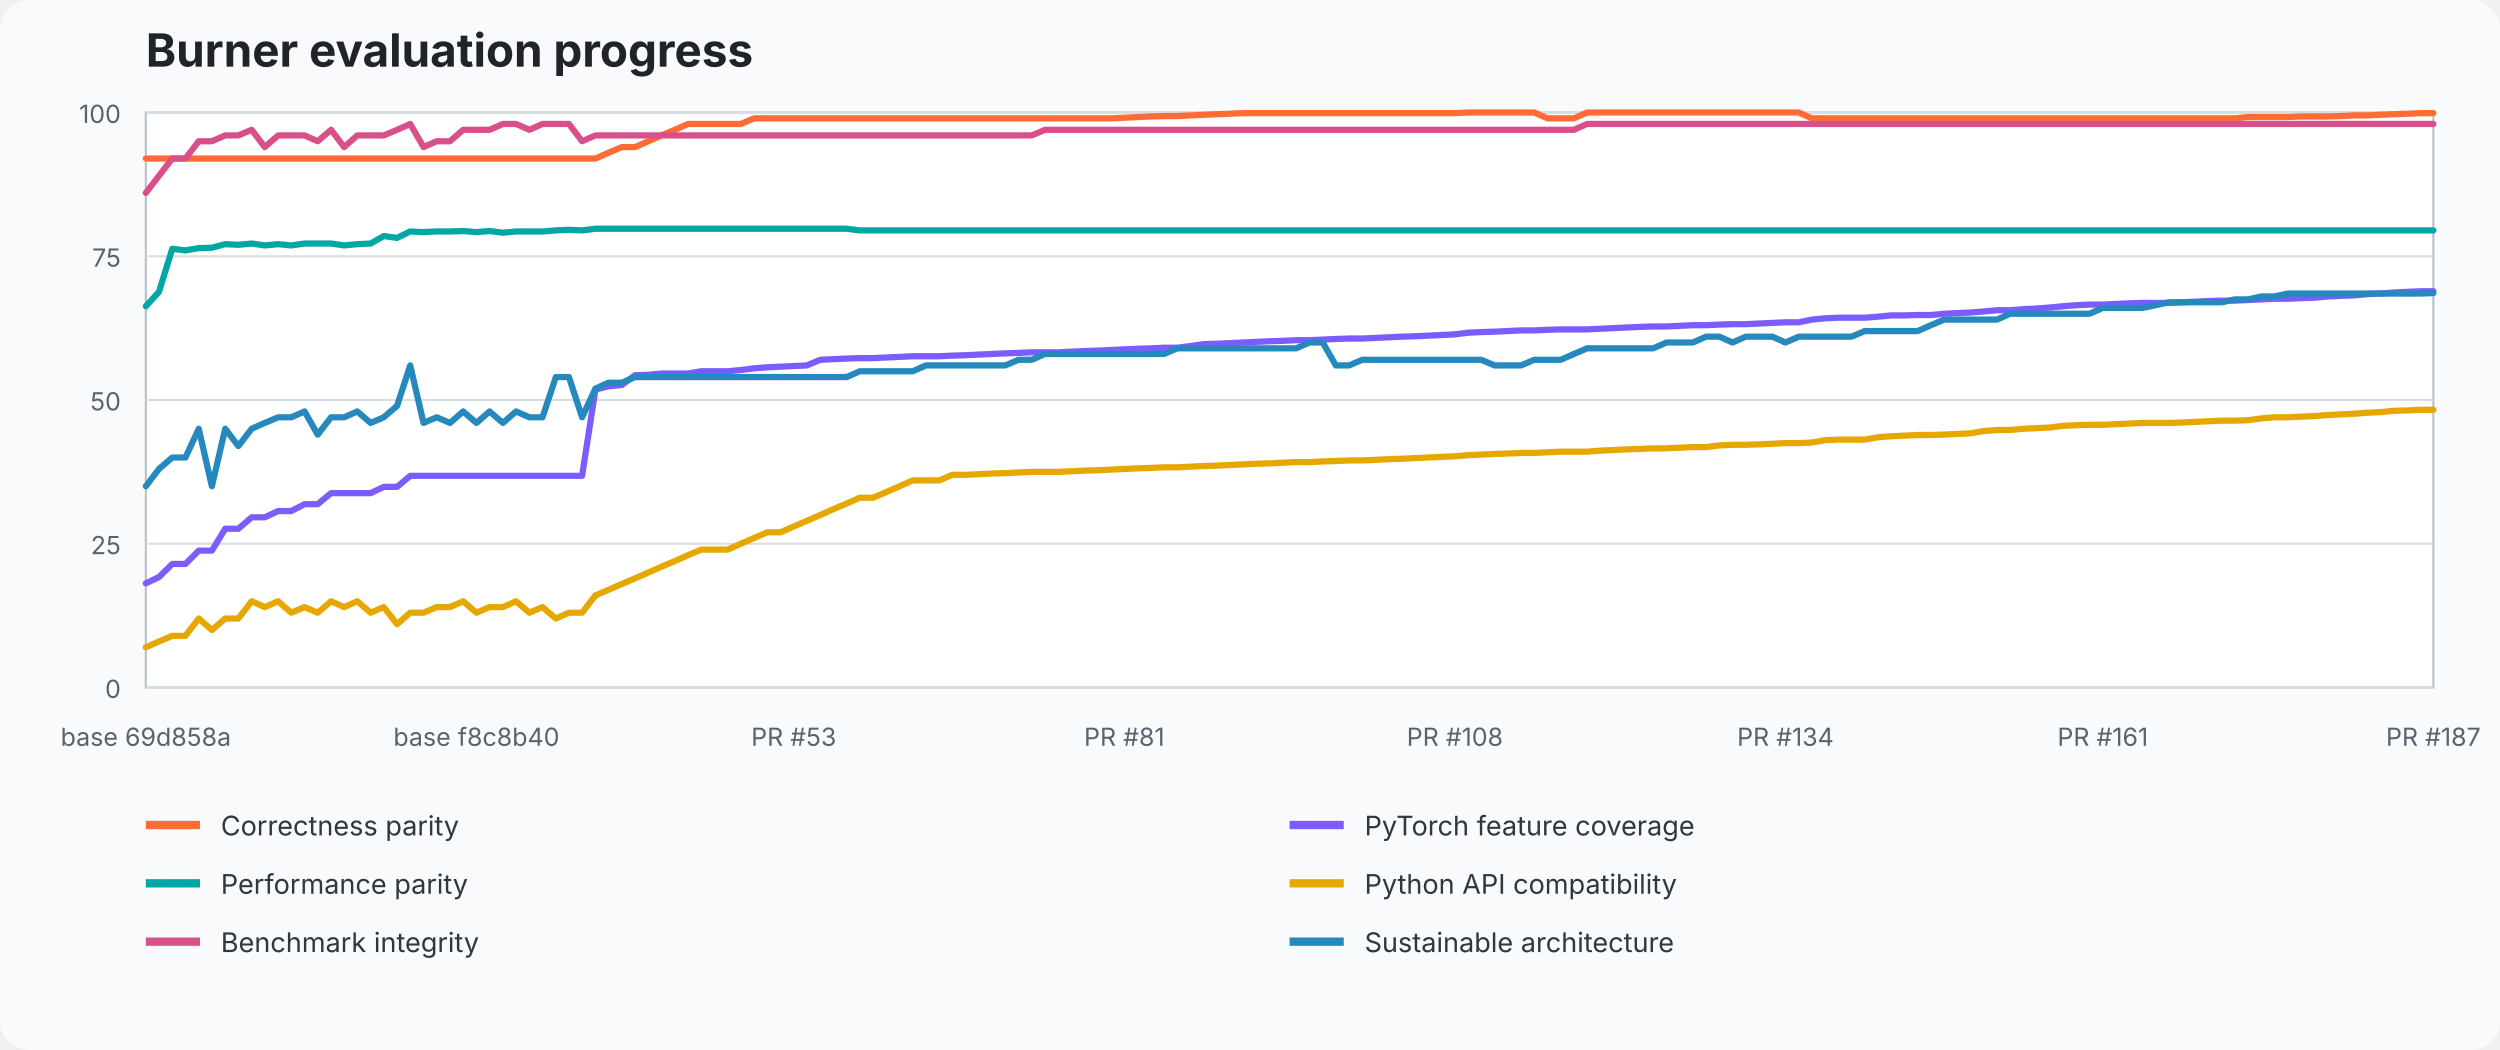
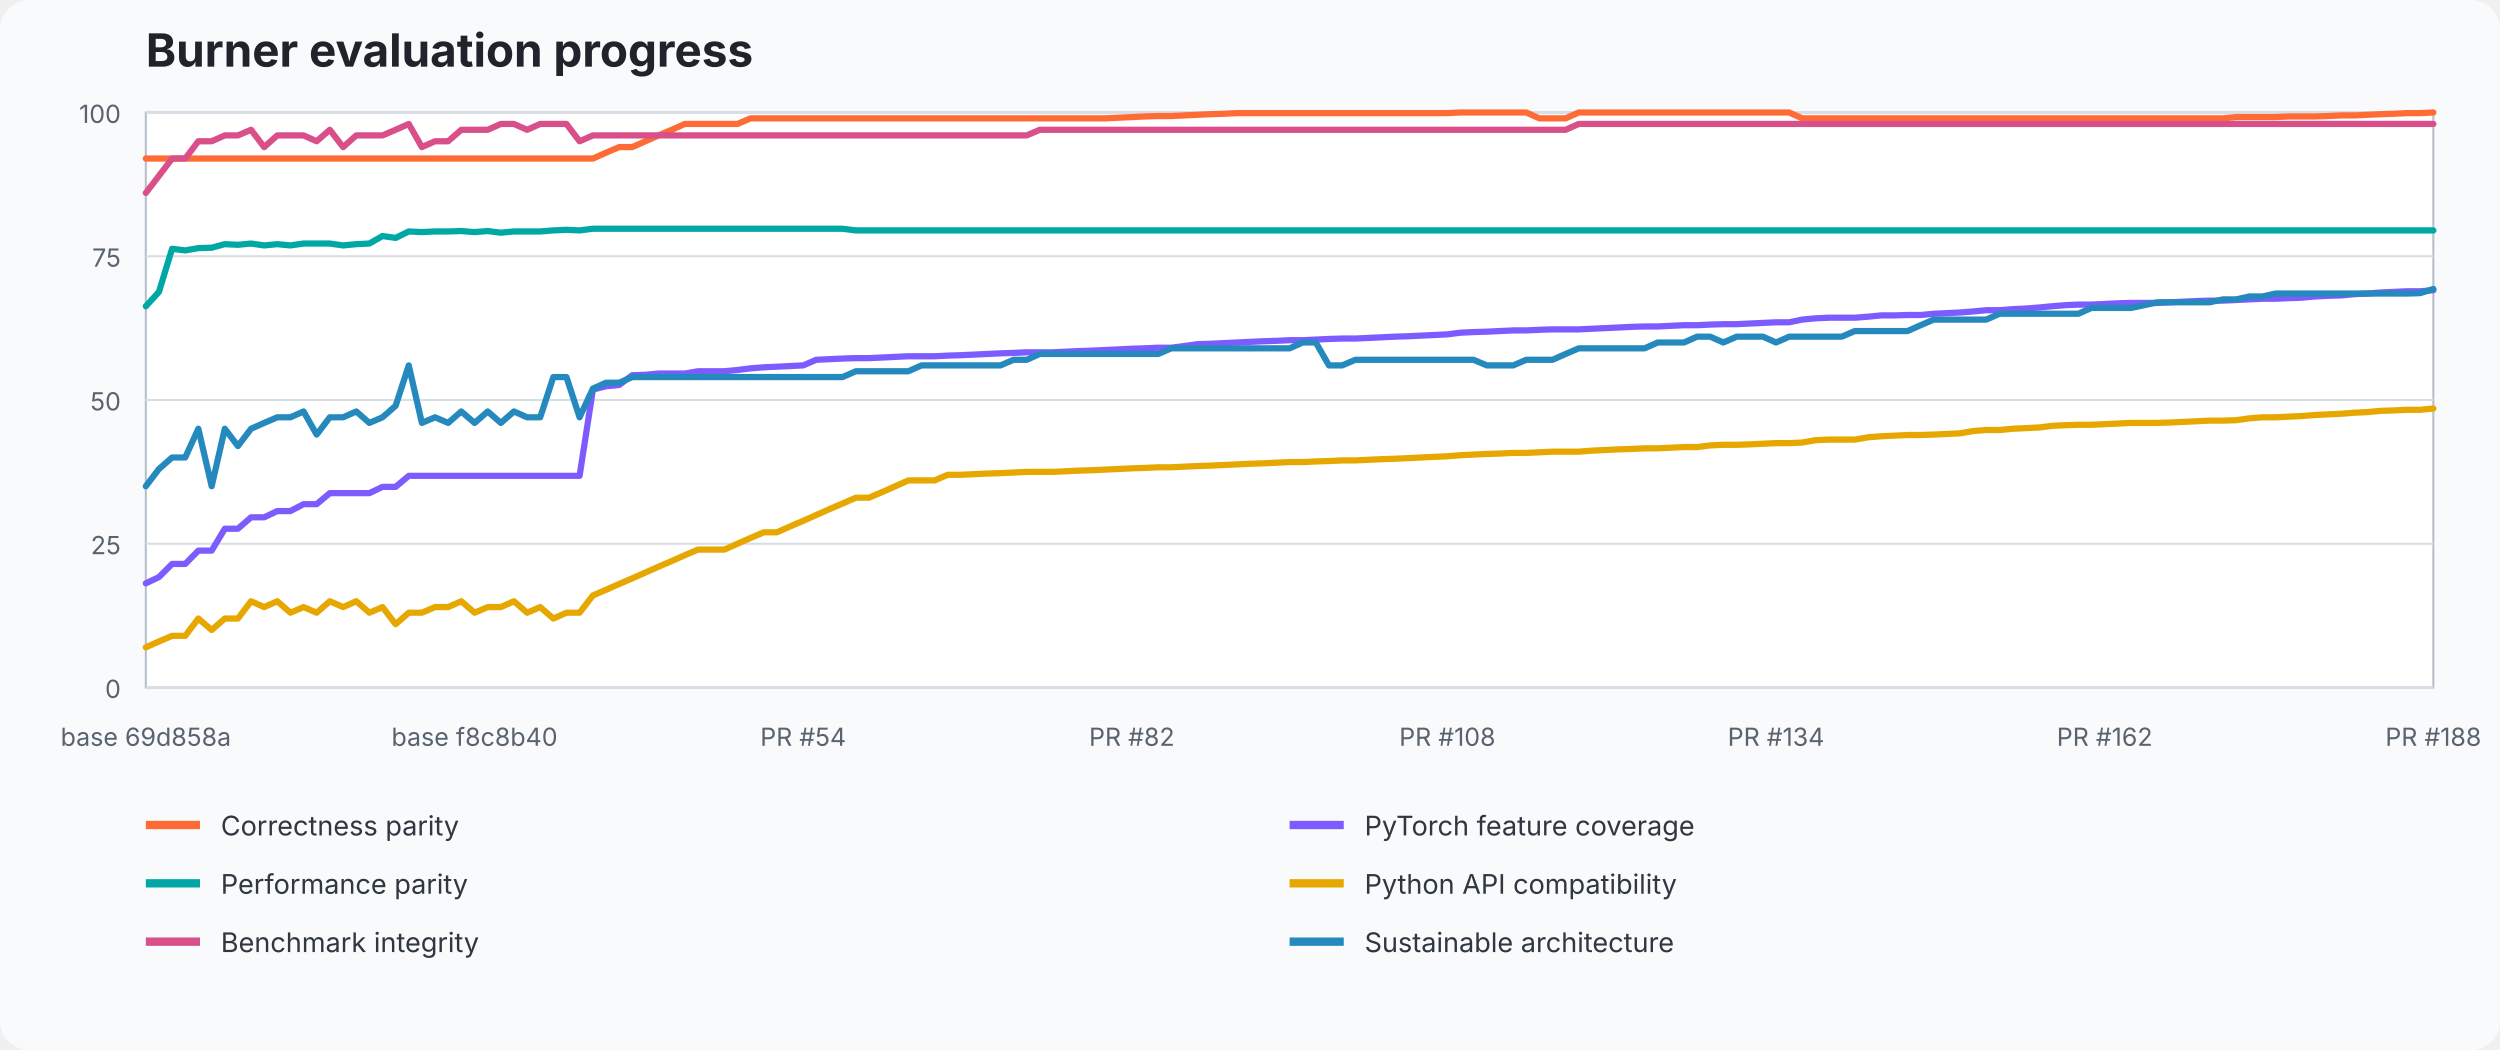
<svg xmlns="http://www.w3.org/2000/svg" width="1200" height="504" viewBox="0 0 1200 504" role="img" aria-labelledby="title desc">
  <style>text{font-family:ui-sans-serif,system-ui,-apple-system,BlinkMacSystemFont,"Segoe UI",sans-serif}.title{font-size:22px;font-weight:700;fill:#20242a}.axis{font-size:12px;fill:#59636e}.legend{font-size:13px;fill:#2f3740}.grid{stroke:#d8dee5;stroke-width:1}.plot{fill:#fff;stroke:#b7c0ca}</style>
  <rect width="100%" height="100%" fill="#f8fafc" rx="14" />
  <text x="70" y="32" class="title">Burner evaluation progress</text>
  <rect x="70" y="54" width="1098" height="276" class="plot" />
  <line x1="70" y1="330" x2="1168" y2="330" class="grid" />
  <text x="58" y="335" text-anchor="end" class="axis">0</text>
  <line x1="70" y1="261" x2="1168" y2="261" class="grid" />
  <text x="58" y="266" text-anchor="end" class="axis">25</text>
  <line x1="70" y1="192" x2="1168" y2="192" class="grid" />
  <text x="58" y="197" text-anchor="end" class="axis">50</text>
  <line x1="70" y1="123" x2="1168" y2="123" class="grid" />
  <text x="58" y="128" text-anchor="end" class="axis">75</text>
  <line x1="70" y1="54" x2="1168" y2="54" class="grid" />
  <text x="58" y="59" text-anchor="end" class="axis">100</text>
-   <polyline points="70.0,76.1 76.3,76.1 82.7,76.1 89.0,76.1 95.4,76.1 101.7,76.1 108.1,76.1 114.4,76.1 120.8,76.1 127.1,76.1 133.5,76.1 139.8,76.1 146.2,76.1 152.5,76.1 158.9,76.1 165.2,76.1 171.5,76.1 177.9,76.1 184.2,76.1 190.6,76.1 196.9,76.1 203.3,76.1 209.6,76.1 216.0,76.1 222.3,76.1 228.7,76.1 235.0,76.1 241.4,76.1 247.7,76.1 254.1,76.1 260.4,76.1 266.8,76.1 273.1,76.1 279.4,76.1 285.8,76.1 292.1,73.3 298.5,70.6 304.8,70.6 311.2,67.8 317.5,65.0 323.9,62.3 330.2,59.5 336.6,59.5 342.9,59.5 349.3,59.5 355.6,59.5 362.0,56.8 368.3,56.8 374.6,56.8 381.0,56.8 387.3,56.8 393.7,56.8 400.0,56.8 406.4,56.8 412.7,56.8 419.1,56.8 425.4,56.8 431.8,56.8 438.1,56.8 444.5,56.8 450.8,56.8 457.2,56.8 463.5,56.8 469.8,56.8 476.2,56.8 482.5,56.8 488.9,56.8 495.2,56.8 501.6,56.8 507.9,56.8 514.3,56.8 520.6,56.8 527.0,56.8 533.3,56.8 539.7,56.5 546.0,56.2 552.4,55.9 558.7,55.7 565.1,55.7 571.4,55.4 577.7,55.1 584.1,54.8 590.4,54.6 596.8,54.3 603.1,54.3 609.5,54.3 615.8,54.3 622.2,54.3 628.5,54.3 634.9,54.3 641.2,54.3 647.6,54.3 653.9,54.3 660.3,54.3 666.6,54.3 672.9,54.3 679.3,54.3 685.6,54.3 692.0,54.3 698.3,54.3 704.7,54.0 711.0,54.0 717.4,54.0 723.7,54.0 730.1,54.0 736.4,54.0 742.8,56.8 749.1,56.8 755.5,56.8 761.8,54.0 768.2,54.0 774.5,54.0 780.8,54.0 787.2,54.0 793.5,54.0 799.9,54.0 806.2,54.0 812.6,54.0 818.9,54.0 825.3,54.0 831.6,54.0 838.0,54.0 844.3,54.0 850.7,54.0 857.0,54.0 863.4,54.0 869.7,56.8 876.0,56.8 882.4,56.8 888.7,56.8 895.1,56.8 901.4,56.8 907.8,56.8 914.1,56.8 920.5,56.8 926.8,56.8 933.2,56.8 939.5,56.8 945.9,56.8 952.2,56.8 958.6,56.8 964.9,56.8 971.2,56.8 977.6,56.8 983.9,56.8 990.3,56.8 996.6,56.8 1003.0,56.8 1009.3,56.8 1015.7,56.8 1022.0,56.8 1028.4,56.8 1034.7,56.8 1041.1,56.8 1047.4,56.8 1053.8,56.8 1060.1,56.8 1066.5,56.8 1072.8,56.8 1079.1,56.2 1085.5,56.2 1091.8,56.2 1098.2,56.2 1104.5,55.9 1110.9,55.9 1117.2,55.9 1123.6,55.7 1129.9,55.4 1136.3,55.4 1142.6,55.1 1149.0,54.8 1155.3,54.6 1161.7,54.3 1168.0,54.3" fill="none" stroke="#ff6b35" stroke-width="3" stroke-linejoin="round" stroke-linecap="round" />
-   <polyline points="70.0,280.0 76.3,277.0 82.7,270.7 89.0,270.7 95.4,264.3 101.7,264.3 108.1,253.8 114.4,253.8 120.8,248.3 127.1,248.3 133.5,245.3 139.8,245.3 146.2,242.0 152.5,242.0 158.9,236.7 165.2,236.7 171.5,236.7 177.9,236.7 184.2,233.7 190.6,233.7 196.9,228.4 203.3,228.4 209.6,228.4 216.0,228.4 222.3,228.4 228.7,228.4 235.0,228.4 241.4,228.4 247.7,228.4 254.1,228.4 260.4,228.4 266.8,228.4 273.1,228.4 279.4,228.4 285.8,187.0 292.1,185.4 298.5,184.8 304.8,180.1 311.2,179.9 317.5,179.3 323.9,179.3 330.2,179.3 336.6,178.2 342.9,178.2 349.3,178.2 355.6,177.6 362.0,176.8 368.3,176.3 374.6,176.0 381.0,175.7 387.3,175.4 393.7,172.7 400.0,172.4 406.4,172.1 412.7,171.9 419.1,171.9 425.4,171.6 431.8,171.3 438.1,171.0 444.5,171.0 450.8,171.0 457.2,170.7 463.5,170.5 469.8,170.2 476.2,169.9 482.5,169.6 488.9,169.4 495.2,169.1 501.6,169.1 507.9,169.1 514.3,168.8 520.6,168.5 527.0,168.3 533.3,168.0 539.7,167.7 546.0,167.4 552.4,167.2 558.7,166.9 565.1,166.9 571.4,166.1 577.7,165.2 584.1,165.0 590.4,164.7 596.8,164.4 603.1,164.1 609.5,163.8 615.8,163.6 622.2,163.3 628.5,163.3 634.9,163.0 641.2,162.7 647.6,162.5 653.9,162.5 660.3,162.2 666.6,161.9 672.9,161.6 679.3,161.4 685.6,161.1 692.0,160.8 698.3,160.5 704.7,159.7 711.0,159.4 717.4,159.2 723.7,158.9 730.1,158.6 736.4,158.6 742.8,158.3 749.1,158.1 755.5,158.1 761.8,158.1 768.2,157.8 774.5,157.5 780.8,157.2 787.2,156.9 793.5,156.7 799.9,156.7 806.2,156.4 812.6,156.1 818.9,156.1 825.3,155.8 831.6,155.6 838.0,155.6 844.3,155.3 850.7,155.0 857.0,154.7 863.4,154.7 869.7,153.4 876.0,152.8 882.4,152.5 888.7,152.5 895.1,152.5 901.4,152.0 907.8,151.4 914.1,151.4 920.5,151.2 926.8,151.2 933.2,150.6 939.5,150.3 945.9,150.0 952.2,149.5 958.6,148.9 964.9,148.9 971.2,148.4 977.6,148.1 983.9,147.6 990.3,147.0 996.6,146.5 1003.0,146.2 1009.3,146.2 1015.7,145.9 1022.0,145.6 1028.4,145.4 1034.7,145.4 1041.1,145.4 1047.4,145.1 1053.8,144.8 1060.1,144.5 1066.5,144.3 1072.8,144.3 1079.1,144.0 1085.5,143.7 1091.8,143.4 1098.2,143.4 1104.5,143.1 1110.9,142.9 1117.2,142.3 1123.6,142.0 1129.9,141.8 1136.3,141.2 1142.6,140.9 1149.0,140.4 1155.3,140.1 1161.7,139.8 1168.0,139.8" fill="none" stroke="#7c5cff" stroke-width="3" stroke-linejoin="round" stroke-linecap="round" />
-   <polyline points="70.0,147.0 76.3,140.1 82.7,119.4 89.0,120.2 95.4,119.1 101.7,118.9 108.1,117.2 114.4,117.5 120.8,116.9 127.1,117.8 133.5,117.2 139.8,117.8 146.2,116.9 152.5,116.9 158.9,116.9 165.2,117.8 171.5,117.2 177.9,116.9 184.2,113.3 190.6,114.2 196.9,111.1 203.3,111.4 209.6,111.1 216.0,111.1 222.3,110.9 228.7,111.4 235.0,110.9 241.4,111.7 247.7,111.1 254.1,111.1 260.4,111.1 266.8,110.6 273.1,110.3 279.4,110.6 285.8,109.8 292.1,109.8 298.5,109.8 304.8,109.8 311.2,109.8 317.5,109.8 323.9,109.8 330.2,109.8 336.6,109.8 342.9,109.8 349.3,109.8 355.6,109.8 362.0,109.8 368.3,109.8 374.6,109.8 381.0,109.8 387.3,109.8 393.7,109.8 400.0,109.8 406.4,109.8 412.7,110.6 419.1,110.6 425.4,110.6 431.8,110.6 438.1,110.6 444.5,110.6 450.8,110.6 457.2,110.6 463.5,110.6 469.8,110.6 476.2,110.6 482.5,110.6 488.9,110.6 495.2,110.6 501.6,110.6 507.9,110.6 514.3,110.6 520.6,110.6 527.0,110.6 533.3,110.6 539.7,110.6 546.0,110.6 552.4,110.6 558.7,110.6 565.1,110.6 571.4,110.6 577.7,110.6 584.1,110.6 590.4,110.6 596.8,110.6 603.1,110.6 609.5,110.6 615.8,110.6 622.2,110.6 628.5,110.6 634.9,110.6 641.2,110.6 647.6,110.6 653.9,110.6 660.3,110.6 666.6,110.6 672.9,110.6 679.3,110.6 685.6,110.6 692.0,110.6 698.3,110.6 704.7,110.6 711.0,110.6 717.4,110.6 723.7,110.6 730.1,110.6 736.4,110.6 742.8,110.6 749.1,110.6 755.5,110.6 761.8,110.6 768.2,110.6 774.5,110.6 780.8,110.6 787.2,110.6 793.5,110.6 799.9,110.6 806.2,110.6 812.6,110.6 818.9,110.6 825.3,110.6 831.6,110.6 838.0,110.6 844.3,110.6 850.7,110.6 857.0,110.6 863.4,110.6 869.7,110.6 876.0,110.6 882.4,110.6 888.7,110.6 895.1,110.6 901.4,110.6 907.8,110.6 914.1,110.6 920.5,110.6 926.8,110.6 933.2,110.6 939.5,110.6 945.9,110.6 952.2,110.6 958.6,110.6 964.9,110.6 971.2,110.6 977.6,110.6 983.9,110.6 990.3,110.6 996.6,110.6 1003.0,110.6 1009.3,110.6 1015.7,110.6 1022.0,110.6 1028.4,110.6 1034.7,110.6 1041.1,110.6 1047.4,110.6 1053.8,110.6 1060.1,110.6 1066.5,110.6 1072.8,110.6 1079.1,110.6 1085.5,110.6 1091.8,110.6 1098.2,110.6 1104.5,110.6 1110.9,110.6 1117.2,110.6 1123.6,110.6 1129.9,110.6 1136.3,110.6 1142.6,110.6 1149.0,110.6 1155.3,110.6 1161.7,110.6 1168.0,110.6" fill="none" stroke="#00a7a5" stroke-width="3" stroke-linejoin="round" stroke-linecap="round" />
-   <polyline points="70.0,310.7 76.3,307.9 82.7,305.2 89.0,305.2 95.4,296.9 101.7,302.4 108.1,296.9 114.4,296.9 120.8,288.6 127.1,291.4 133.5,288.6 139.8,294.1 146.2,291.4 152.5,294.1 158.9,288.6 165.2,291.4 171.5,288.6 177.9,294.1 184.2,291.4 190.6,299.6 196.9,294.1 203.3,294.1 209.6,291.4 216.0,291.4 222.3,288.6 228.7,294.1 235.0,291.4 241.4,291.4 247.7,288.6 254.1,294.1 260.4,291.4 266.8,296.9 273.1,294.1 279.4,294.1 285.8,285.8 292.1,283.1 298.5,280.3 304.8,277.6 311.2,274.8 317.5,272.0 323.9,269.3 330.2,266.5 336.6,263.8 342.9,263.8 349.3,263.8 355.6,261.0 362.0,258.2 368.3,255.5 374.6,255.5 381.0,252.7 387.3,250.0 393.7,247.2 400.0,244.4 406.4,241.7 412.7,238.9 419.1,238.9 425.4,236.2 431.8,233.4 438.1,230.6 444.5,230.6 450.8,230.6 457.2,227.9 463.5,227.9 469.8,227.6 476.2,227.3 482.5,227.1 488.9,226.8 495.2,226.5 501.6,226.5 507.9,226.5 514.3,226.2 520.6,225.9 527.0,225.7 533.3,225.4 539.7,225.1 546.0,224.8 552.4,224.6 558.7,224.3 565.1,224.3 571.4,224.0 577.7,223.7 584.1,223.5 590.4,223.2 596.8,222.9 603.1,222.6 609.5,222.4 615.8,222.1 622.2,221.8 628.5,221.8 634.9,221.5 641.2,221.3 647.6,221.0 653.9,221.0 660.3,220.7 666.6,220.4 672.9,220.2 679.3,219.9 685.6,219.6 692.0,219.3 698.3,219.0 704.7,218.5 711.0,218.2 717.4,217.9 723.7,217.7 730.1,217.4 736.4,217.4 742.8,217.1 749.1,216.8 755.5,216.8 761.8,216.8 768.2,216.3 774.5,216.0 780.8,215.7 787.2,215.5 793.5,215.2 799.9,215.2 806.2,214.9 812.6,214.6 818.9,214.6 825.3,213.8 831.6,213.5 838.0,213.5 844.3,213.3 850.7,213.0 857.0,212.7 863.4,212.7 869.7,212.4 876.0,211.3 882.4,211.0 888.7,211.0 895.1,211.0 901.4,209.9 907.8,209.4 914.1,209.1 920.5,208.8 926.8,208.8 933.2,208.6 939.5,208.3 945.9,208.0 952.2,206.9 958.6,206.4 964.9,206.4 971.2,205.8 977.6,205.5 983.9,205.2 990.3,204.4 996.6,204.1 1003.0,203.9 1009.3,203.9 1015.7,203.6 1022.0,203.3 1028.4,203.0 1034.7,203.0 1041.1,203.0 1047.4,202.8 1053.8,202.5 1060.1,202.2 1066.5,201.9 1072.8,201.9 1079.1,201.7 1085.5,200.8 1091.8,200.3 1098.2,200.3 1104.5,200.0 1110.9,199.7 1117.2,199.2 1123.6,198.9 1129.9,198.6 1136.3,198.1 1142.6,197.8 1149.0,197.2 1155.3,197.0 1161.7,196.7 1168.0,196.7" fill="none" stroke="#e6a700" stroke-width="3" stroke-linejoin="round" stroke-linecap="round" />
-   <polyline points="70.0,92.6 76.3,84.4 82.7,76.1 89.0,76.1 95.4,67.8 101.7,67.8 108.1,65.0 114.4,65.0 120.8,62.3 127.1,70.6 133.5,65.0 139.8,65.0 146.2,65.0 152.5,67.8 158.9,62.3 165.2,70.6 171.5,65.0 177.9,65.0 184.2,65.0 190.6,62.3 196.9,59.5 203.3,70.6 209.6,67.8 216.0,67.8 222.3,62.3 228.7,62.3 235.0,62.3 241.4,59.5 247.7,59.5 254.1,62.3 260.4,59.5 266.8,59.5 273.1,59.5 279.4,67.8 285.8,65.0 292.1,65.0 298.5,65.0 304.8,65.0 311.2,65.0 317.5,65.0 323.9,65.0 330.2,65.0 336.6,65.0 342.9,65.0 349.3,65.0 355.6,65.0 362.0,65.0 368.3,65.0 374.6,65.0 381.0,65.0 387.3,65.0 393.7,65.0 400.0,65.0 406.4,65.0 412.7,65.0 419.1,65.0 425.4,65.0 431.8,65.0 438.1,65.0 444.5,65.0 450.8,65.0 457.2,65.0 463.5,65.0 469.8,65.0 476.2,65.0 482.5,65.0 488.9,65.0 495.2,65.0 501.6,62.3 507.9,62.3 514.3,62.3 520.6,62.3 527.0,62.3 533.3,62.3 539.7,62.3 546.0,62.3 552.4,62.3 558.7,62.3 565.1,62.3 571.4,62.3 577.7,62.3 584.1,62.3 590.4,62.3 596.8,62.3 603.1,62.3 609.5,62.3 615.8,62.3 622.2,62.3 628.5,62.3 634.9,62.3 641.2,62.3 647.6,62.3 653.9,62.3 660.3,62.3 666.6,62.3 672.9,62.3 679.3,62.3 685.6,62.3 692.0,62.3 698.3,62.3 704.7,62.3 711.0,62.3 717.4,62.3 723.7,62.3 730.1,62.3 736.4,62.3 742.8,62.3 749.1,62.3 755.5,62.3 761.8,59.5 768.2,59.5 774.5,59.5 780.8,59.5 787.2,59.5 793.5,59.5 799.9,59.5 806.2,59.5 812.6,59.5 818.9,59.5 825.3,59.5 831.6,59.5 838.0,59.5 844.3,59.5 850.7,59.5 857.0,59.5 863.4,59.5 869.7,59.5 876.0,59.5 882.4,59.5 888.7,59.5 895.1,59.5 901.4,59.5 907.8,59.5 914.1,59.5 920.5,59.5 926.8,59.5 933.2,59.5 939.5,59.5 945.9,59.5 952.2,59.5 958.6,59.5 964.9,59.5 971.2,59.5 977.6,59.5 983.9,59.5 990.3,59.5 996.6,59.5 1003.0,59.5 1009.3,59.5 1015.7,59.5 1022.0,59.5 1028.4,59.5 1034.7,59.5 1041.1,59.5 1047.4,59.5 1053.8,59.5 1060.1,59.5 1066.5,59.5 1072.8,59.5 1079.1,59.5 1085.5,59.5 1091.8,59.5 1098.2,59.5 1104.5,59.5 1110.9,59.5 1117.2,59.5 1123.6,59.5 1129.9,59.5 1136.3,59.5 1142.6,59.5 1149.0,59.5 1155.3,59.5 1161.7,59.5 1168.0,59.5" fill="none" stroke="#d94f8a" stroke-width="3" stroke-linejoin="round" stroke-linecap="round" />
-   <polyline points="70.0,233.4 76.3,225.1 82.7,219.6 89.0,219.6 95.4,205.8 101.7,233.4 108.1,205.8 114.4,214.1 120.8,205.8 127.1,203.0 133.5,200.3 139.8,200.3 146.2,197.5 152.5,208.6 158.9,200.3 165.2,200.3 171.5,197.5 177.9,203.0 184.2,200.3 190.6,194.8 196.9,175.4 203.3,203.0 209.6,200.3 216.0,203.0 222.3,197.5 228.7,203.0 235.0,197.5 241.4,203.0 247.7,197.5 254.1,200.3 260.4,200.3 266.8,181.0 273.1,181.0 279.4,200.3 285.8,186.5 292.1,183.7 298.5,183.7 304.8,181.0 311.2,181.0 317.5,181.0 323.9,181.0 330.2,181.0 336.6,181.0 342.9,181.0 349.3,181.0 355.6,181.0 362.0,181.0 368.3,181.0 374.6,181.0 381.0,181.0 387.3,181.0 393.7,181.0 400.0,181.0 406.4,181.0 412.7,178.2 419.1,178.2 425.4,178.2 431.8,178.2 438.1,178.2 444.5,175.4 450.8,175.4 457.2,175.4 463.5,175.4 469.8,175.4 476.2,175.4 482.5,175.4 488.9,172.7 495.2,172.7 501.6,169.9 507.9,169.9 514.3,169.9 520.6,169.9 527.0,169.9 533.3,169.9 539.7,169.9 546.0,169.9 552.4,169.9 558.7,169.9 565.1,167.2 571.4,167.2 577.7,167.2 584.1,167.2 590.4,167.2 596.8,167.2 603.1,167.2 609.5,167.2 615.8,167.2 622.2,167.2 628.5,164.4 634.9,164.4 641.2,175.4 647.6,175.4 653.9,172.7 660.3,172.7 666.6,172.7 672.9,172.7 679.3,172.7 685.6,172.7 692.0,172.7 698.3,172.7 704.7,172.7 711.0,172.7 717.4,175.4 723.7,175.4 730.1,175.4 736.4,172.7 742.8,172.7 749.1,172.7 755.5,169.9 761.8,167.2 768.2,167.2 774.5,167.2 780.8,167.2 787.2,167.2 793.5,167.2 799.9,164.4 806.2,164.4 812.6,164.4 818.9,161.6 825.3,161.6 831.6,164.4 838.0,161.6 844.3,161.6 850.7,161.6 857.0,164.4 863.4,161.6 869.7,161.6 876.0,161.6 882.4,161.6 888.7,161.6 895.1,158.9 901.4,158.9 907.8,158.9 914.1,158.9 920.5,158.9 926.8,156.1 933.2,153.4 939.5,153.4 945.9,153.4 952.2,153.4 958.6,153.4 964.9,150.6 971.2,150.6 977.6,150.6 983.9,150.6 990.3,150.6 996.6,150.6 1003.0,150.6 1009.3,147.8 1015.7,147.8 1022.0,147.8 1028.4,147.8 1034.7,146.5 1041.1,145.1 1047.4,145.1 1053.8,145.1 1060.1,145.1 1066.5,145.1 1072.8,143.7 1079.1,143.7 1085.5,142.3 1091.8,142.3 1098.2,140.9 1104.5,140.9 1110.9,140.9 1117.2,140.9 1123.6,140.9 1129.9,140.9 1136.3,140.9 1142.6,140.9 1149.0,140.9 1155.3,140.9 1161.7,140.9 1168.0,140.7" fill="none" stroke="#2589bd" stroke-width="3" stroke-linejoin="round" stroke-linecap="round" />
+   <polyline points="70.0,76.1 76.3,76.1 82.6,76.1 88.9,76.1 95.2,76.1 101.6,76.1 107.9,76.1 114.2,76.1 120.5,76.1 126.8,76.1 133.1,76.1 139.4,76.1 145.7,76.1 152.0,76.1 158.3,76.1 164.7,76.1 171.0,76.1 177.3,76.1 183.6,76.1 189.9,76.1 196.2,76.1 202.5,76.1 208.8,76.1 215.1,76.1 221.4,76.1 227.8,76.1 234.1,76.1 240.4,76.1 246.7,76.1 253.0,76.1 259.3,76.1 265.6,76.1 271.9,76.1 278.2,76.1 284.6,76.1 290.9,73.3 297.2,70.6 303.5,70.6 309.8,67.8 316.1,65.0 322.4,62.3 328.7,59.5 335.0,59.5 341.3,59.5 347.7,59.5 354.0,59.5 360.3,56.8 366.6,56.8 372.9,56.8 379.2,56.8 385.5,56.8 391.8,56.8 398.1,56.8 404.4,56.8 410.8,56.8 417.1,56.8 423.4,56.8 429.7,56.8 436.0,56.8 442.3,56.8 448.6,56.8 454.9,56.8 461.2,56.8 467.6,56.8 473.9,56.8 480.2,56.8 486.5,56.8 492.8,56.8 499.1,56.8 505.4,56.8 511.7,56.8 518.0,56.8 524.3,56.8 530.7,56.8 537.0,56.5 543.3,56.2 549.6,55.9 555.9,55.7 562.2,55.7 568.5,55.4 574.8,55.1 581.1,54.8 587.4,54.6 593.8,54.3 600.1,54.3 606.4,54.3 612.7,54.3 619.0,54.3 625.3,54.3 631.6,54.3 637.9,54.3 644.2,54.3 650.6,54.3 656.9,54.3 663.2,54.3 669.5,54.3 675.8,54.3 682.1,54.3 688.4,54.3 694.7,54.3 701.0,54.0 707.3,54.0 713.7,54.0 720.0,54.0 726.3,54.0 732.6,54.0 738.9,56.8 745.2,56.8 751.5,56.8 757.8,54.0 764.1,54.0 770.4,54.0 776.8,54.0 783.1,54.0 789.4,54.0 795.7,54.0 802.0,54.0 808.3,54.0 814.6,54.0 820.9,54.0 827.2,54.0 833.6,54.0 839.9,54.0 846.2,54.0 852.5,54.0 858.8,54.0 865.1,56.8 871.4,56.8 877.7,56.8 884.0,56.8 890.3,56.8 896.7,56.8 903.0,56.8 909.3,56.8 915.6,56.8 921.9,56.8 928.2,56.8 934.5,56.8 940.8,56.8 947.1,56.8 953.4,56.8 959.8,56.8 966.1,56.8 972.4,56.8 978.7,56.8 985.0,56.8 991.3,56.8 997.6,56.8 1003.9,56.8 1010.2,56.8 1016.6,56.8 1022.9,56.8 1029.2,56.8 1035.5,56.8 1041.8,56.8 1048.1,56.8 1054.4,56.8 1060.7,56.8 1067.0,56.8 1073.3,56.2 1079.7,56.2 1086.0,56.2 1092.3,56.2 1098.6,55.9 1104.9,55.9 1111.2,55.9 1117.5,55.7 1123.8,55.4 1130.1,55.4 1136.4,55.1 1142.8,54.8 1149.1,54.6 1155.4,54.3 1161.7,54.3 1168.0,54.0" fill="none" stroke="#ff6b35" stroke-width="3" stroke-linejoin="round" stroke-linecap="round" />
+   <polyline points="70.0,280.0 76.3,277.0 82.6,270.7 88.9,270.7 95.2,264.3 101.6,264.3 107.9,253.8 114.2,253.8 120.5,248.3 126.8,248.3 133.1,245.3 139.4,245.3 145.7,242.0 152.0,242.0 158.3,236.7 164.7,236.7 171.0,236.7 177.3,236.7 183.6,233.7 189.9,233.7 196.2,228.4 202.5,228.4 208.8,228.4 215.1,228.4 221.4,228.4 227.8,228.4 234.1,228.4 240.4,228.4 246.7,228.4 253.0,228.4 259.3,228.4 265.6,228.4 271.9,228.4 278.2,228.4 284.6,187.0 290.9,185.4 297.2,184.8 303.5,180.1 309.8,179.9 316.1,179.3 322.4,179.3 328.7,179.3 335.0,178.2 341.3,178.2 347.7,178.2 354.0,177.6 360.3,176.8 366.6,176.3 372.9,176.0 379.2,175.7 385.5,175.4 391.8,172.7 398.1,172.4 404.4,172.1 410.8,171.9 417.1,171.9 423.4,171.6 429.7,171.3 436.0,171.0 442.3,171.0 448.6,171.0 454.9,170.7 461.2,170.5 467.6,170.2 473.9,169.9 480.2,169.6 486.5,169.4 492.8,169.1 499.1,169.1 505.4,169.1 511.7,168.8 518.0,168.5 524.3,168.3 530.7,168.0 537.0,167.7 543.3,167.4 549.6,167.2 555.9,166.9 562.2,166.9 568.5,166.1 574.8,165.2 581.1,165.0 587.4,164.7 593.8,164.4 600.1,164.1 606.4,163.8 612.7,163.6 619.0,163.3 625.3,163.3 631.6,163.0 637.9,162.7 644.2,162.5 650.6,162.5 656.9,162.2 663.2,161.9 669.5,161.6 675.8,161.4 682.1,161.1 688.4,160.8 694.7,160.5 701.0,159.7 707.3,159.4 713.7,159.2 720.0,158.9 726.3,158.6 732.6,158.6 738.9,158.3 745.2,158.1 751.5,158.1 757.8,158.1 764.1,157.8 770.4,157.5 776.8,157.2 783.1,156.9 789.4,156.7 795.7,156.7 802.0,156.4 808.3,156.1 814.6,156.1 820.9,155.8 827.2,155.6 833.6,155.6 839.9,155.3 846.2,155.0 852.5,154.7 858.8,154.7 865.1,153.4 871.4,152.8 877.7,152.5 884.0,152.5 890.3,152.5 896.7,152.0 903.0,151.4 909.3,151.4 915.6,151.2 921.9,151.2 928.2,150.6 934.5,150.3 940.8,150.0 947.1,149.5 953.4,148.9 959.8,148.9 966.1,148.4 972.4,148.1 978.7,147.6 985.0,147.0 991.3,146.5 997.6,146.2 1003.9,146.2 1010.2,145.9 1016.6,145.6 1022.9,145.4 1029.2,145.4 1035.5,145.4 1041.8,145.1 1048.1,144.8 1054.4,144.5 1060.7,144.3 1067.0,144.3 1073.3,144.0 1079.7,143.7 1086.0,143.4 1092.3,143.4 1098.6,143.1 1104.9,142.9 1111.2,142.3 1117.5,142.0 1123.8,141.8 1130.1,141.2 1136.4,140.9 1142.8,140.4 1149.1,140.1 1155.4,139.8 1161.7,139.8 1168.0,139.3" fill="none" stroke="#7c5cff" stroke-width="3" stroke-linejoin="round" stroke-linecap="round" />
+   <polyline points="70.0,147.0 76.3,140.1 82.6,119.4 88.9,120.2 95.2,119.1 101.6,118.9 107.9,117.2 114.2,117.5 120.5,116.9 126.8,117.8 133.1,117.2 139.4,117.8 145.7,116.9 152.0,116.9 158.3,116.9 164.7,117.8 171.0,117.2 177.3,116.9 183.6,113.3 189.9,114.2 196.2,111.1 202.5,111.4 208.8,111.1 215.1,111.1 221.4,110.9 227.8,111.4 234.1,110.9 240.4,111.7 246.7,111.1 253.0,111.1 259.3,111.1 265.6,110.6 271.9,110.3 278.2,110.6 284.6,109.8 290.9,109.8 297.2,109.8 303.5,109.8 309.8,109.8 316.1,109.8 322.4,109.8 328.7,109.8 335.0,109.8 341.3,109.8 347.7,109.8 354.0,109.8 360.3,109.8 366.6,109.8 372.9,109.8 379.2,109.8 385.5,109.8 391.8,109.8 398.1,109.8 404.4,109.8 410.8,110.6 417.1,110.6 423.4,110.6 429.7,110.6 436.0,110.6 442.3,110.6 448.6,110.6 454.9,110.6 461.2,110.6 467.6,110.6 473.9,110.6 480.2,110.6 486.5,110.6 492.8,110.6 499.1,110.6 505.4,110.6 511.7,110.6 518.0,110.6 524.3,110.6 530.7,110.6 537.0,110.6 543.3,110.6 549.6,110.6 555.9,110.6 562.2,110.6 568.5,110.6 574.8,110.6 581.1,110.6 587.4,110.6 593.8,110.6 600.1,110.6 606.4,110.6 612.7,110.6 619.0,110.6 625.3,110.6 631.6,110.6 637.9,110.6 644.2,110.6 650.6,110.6 656.9,110.6 663.2,110.6 669.5,110.6 675.8,110.6 682.1,110.6 688.4,110.6 694.7,110.6 701.0,110.6 707.3,110.6 713.7,110.6 720.0,110.6 726.3,110.6 732.6,110.6 738.9,110.6 745.2,110.6 751.5,110.6 757.8,110.6 764.1,110.6 770.4,110.6 776.8,110.6 783.1,110.6 789.4,110.6 795.7,110.6 802.0,110.6 808.3,110.6 814.6,110.6 820.9,110.6 827.2,110.6 833.6,110.6 839.9,110.6 846.2,110.6 852.5,110.6 858.8,110.6 865.1,110.6 871.4,110.6 877.7,110.6 884.0,110.6 890.3,110.6 896.7,110.6 903.0,110.6 909.3,110.6 915.6,110.6 921.9,110.6 928.2,110.6 934.5,110.6 940.8,110.6 947.1,110.6 953.4,110.6 959.8,110.6 966.1,110.6 972.4,110.6 978.7,110.6 985.0,110.6 991.3,110.6 997.6,110.6 1003.9,110.6 1010.2,110.6 1016.6,110.6 1022.9,110.6 1029.2,110.6 1035.5,110.6 1041.8,110.6 1048.1,110.6 1054.4,110.6 1060.7,110.6 1067.0,110.6 1073.3,110.6 1079.7,110.6 1086.0,110.6 1092.3,110.6 1098.6,110.6 1104.9,110.6 1111.2,110.6 1117.5,110.6 1123.8,110.6 1130.1,110.6 1136.4,110.6 1142.8,110.6 1149.1,110.6 1155.4,110.6 1161.7,110.6 1168.0,110.6" fill="none" stroke="#00a7a5" stroke-width="3" stroke-linejoin="round" stroke-linecap="round" />
+   <polyline points="70.0,310.7 76.3,307.9 82.6,305.2 88.9,305.2 95.2,296.9 101.6,302.4 107.9,296.9 114.2,296.9 120.5,288.6 126.8,291.4 133.1,288.6 139.4,294.1 145.7,291.4 152.0,294.1 158.3,288.6 164.7,291.4 171.0,288.6 177.3,294.1 183.6,291.4 189.9,299.6 196.2,294.1 202.5,294.1 208.8,291.4 215.1,291.4 221.4,288.6 227.8,294.1 234.1,291.4 240.4,291.4 246.7,288.6 253.0,294.1 259.3,291.4 265.6,296.9 271.9,294.1 278.2,294.1 284.6,285.8 290.9,283.1 297.2,280.3 303.5,277.6 309.8,274.8 316.1,272.0 322.4,269.3 328.7,266.5 335.0,263.8 341.3,263.8 347.7,263.8 354.0,261.0 360.3,258.2 366.6,255.5 372.9,255.5 379.2,252.7 385.5,250.0 391.8,247.2 398.1,244.4 404.4,241.7 410.8,238.9 417.1,238.9 423.4,236.2 429.7,233.4 436.0,230.6 442.3,230.6 448.6,230.6 454.9,227.9 461.2,227.9 467.6,227.6 473.9,227.3 480.2,227.1 486.5,226.8 492.8,226.5 499.1,226.5 505.4,226.5 511.7,226.2 518.0,225.9 524.3,225.7 530.7,225.4 537.0,225.1 543.3,224.8 549.6,224.6 555.9,224.3 562.2,224.3 568.5,224.0 574.8,223.7 581.1,223.5 587.4,223.2 593.8,222.9 600.1,222.6 606.4,222.4 612.7,222.1 619.0,221.8 625.3,221.8 631.6,221.5 637.9,221.3 644.2,221.0 650.6,221.0 656.9,220.7 663.2,220.4 669.5,220.2 675.8,219.9 682.1,219.6 688.4,219.3 694.7,219.0 701.0,218.5 707.3,218.2 713.7,217.9 720.0,217.7 726.3,217.4 732.6,217.4 738.9,217.1 745.2,216.8 751.5,216.8 757.8,216.8 764.1,216.3 770.4,216.0 776.8,215.7 783.1,215.5 789.4,215.2 795.7,215.2 802.0,214.9 808.3,214.6 814.6,214.6 820.9,213.8 827.2,213.5 833.6,213.5 839.9,213.3 846.2,213.0 852.5,212.7 858.8,212.7 865.1,212.4 871.4,211.3 877.7,211.0 884.0,211.0 890.3,211.0 896.7,209.9 903.0,209.4 909.3,209.1 915.6,208.8 921.9,208.8 928.2,208.6 934.5,208.3 940.8,208.0 947.1,206.9 953.4,206.4 959.8,206.4 966.1,205.8 972.4,205.5 978.7,205.2 985.0,204.4 991.3,204.1 997.6,203.9 1003.9,203.9 1010.2,203.6 1016.6,203.3 1022.9,203.0 1029.2,203.0 1035.5,203.0 1041.8,202.8 1048.1,202.5 1054.4,202.2 1060.7,201.9 1067.0,201.9 1073.3,201.7 1079.7,200.8 1086.0,200.3 1092.3,200.3 1098.6,200.0 1104.9,199.7 1111.2,199.2 1117.5,198.9 1123.8,198.6 1130.1,198.1 1136.4,197.8 1142.8,197.2 1149.1,197.0 1155.4,196.7 1161.7,196.7 1168.0,196.1" fill="none" stroke="#e6a700" stroke-width="3" stroke-linejoin="round" stroke-linecap="round" />
+   <polyline points="70.0,92.6 76.3,84.4 82.6,76.1 88.9,76.1 95.2,67.8 101.6,67.8 107.9,65.0 114.2,65.0 120.5,62.3 126.8,70.6 133.1,65.0 139.4,65.0 145.7,65.0 152.0,67.8 158.3,62.3 164.7,70.6 171.0,65.0 177.3,65.0 183.6,65.0 189.9,62.3 196.2,59.5 202.5,70.6 208.8,67.8 215.1,67.8 221.4,62.3 227.8,62.3 234.1,62.3 240.4,59.5 246.7,59.5 253.0,62.3 259.3,59.5 265.6,59.5 271.9,59.5 278.2,67.8 284.6,65.0 290.9,65.0 297.2,65.0 303.5,65.0 309.8,65.0 316.1,65.0 322.4,65.0 328.7,65.0 335.0,65.0 341.3,65.0 347.7,65.0 354.0,65.0 360.3,65.0 366.6,65.0 372.9,65.0 379.2,65.0 385.5,65.0 391.8,65.0 398.1,65.0 404.4,65.0 410.8,65.0 417.1,65.0 423.4,65.0 429.7,65.0 436.0,65.0 442.3,65.0 448.6,65.0 454.9,65.0 461.2,65.0 467.6,65.0 473.9,65.0 480.2,65.0 486.5,65.0 492.8,65.0 499.1,62.3 505.4,62.3 511.7,62.3 518.0,62.3 524.3,62.3 530.7,62.3 537.0,62.3 543.3,62.3 549.6,62.3 555.9,62.3 562.2,62.3 568.5,62.3 574.8,62.3 581.1,62.3 587.4,62.3 593.8,62.3 600.1,62.3 606.4,62.3 612.7,62.3 619.0,62.3 625.3,62.3 631.6,62.3 637.9,62.3 644.2,62.3 650.6,62.3 656.9,62.3 663.2,62.3 669.5,62.3 675.8,62.3 682.1,62.3 688.4,62.3 694.7,62.3 701.0,62.3 707.3,62.3 713.7,62.3 720.0,62.3 726.3,62.3 732.6,62.3 738.9,62.3 745.2,62.3 751.5,62.3 757.8,59.5 764.1,59.5 770.4,59.5 776.8,59.5 783.1,59.5 789.4,59.5 795.7,59.5 802.0,59.5 808.3,59.5 814.6,59.5 820.9,59.5 827.2,59.5 833.6,59.5 839.9,59.5 846.2,59.5 852.5,59.5 858.8,59.5 865.1,59.5 871.4,59.5 877.7,59.5 884.0,59.5 890.3,59.5 896.7,59.5 903.0,59.5 909.3,59.5 915.6,59.5 921.9,59.5 928.2,59.5 934.5,59.5 940.8,59.5 947.1,59.5 953.4,59.5 959.8,59.5 966.1,59.5 972.4,59.5 978.7,59.5 985.0,59.5 991.3,59.5 997.6,59.5 1003.9,59.5 1010.2,59.5 1016.6,59.5 1022.9,59.5 1029.2,59.5 1035.5,59.5 1041.8,59.5 1048.1,59.5 1054.4,59.5 1060.7,59.5 1067.0,59.5 1073.3,59.5 1079.7,59.5 1086.0,59.5 1092.3,59.5 1098.6,59.5 1104.9,59.5 1111.2,59.5 1117.5,59.5 1123.8,59.5 1130.1,59.5 1136.4,59.5 1142.8,59.5 1149.1,59.5 1155.4,59.5 1161.7,59.5 1168.0,59.5" fill="none" stroke="#d94f8a" stroke-width="3" stroke-linejoin="round" stroke-linecap="round" />
+   <polyline points="70.0,233.4 76.3,225.1 82.6,219.6 88.9,219.6 95.2,205.8 101.6,233.4 107.9,205.8 114.2,214.1 120.5,205.8 126.8,203.0 133.1,200.3 139.4,200.3 145.7,197.5 152.0,208.6 158.3,200.3 164.7,200.3 171.0,197.5 177.3,203.0 183.6,200.3 189.9,194.8 196.2,175.4 202.5,203.0 208.8,200.3 215.1,203.0 221.4,197.5 227.8,203.0 234.1,197.5 240.4,203.0 246.7,197.5 253.0,200.3 259.3,200.3 265.6,181.0 271.9,181.0 278.2,200.3 284.6,186.5 290.9,183.7 297.2,183.7 303.5,181.0 309.8,181.0 316.1,181.0 322.4,181.0 328.7,181.0 335.0,181.0 341.3,181.0 347.7,181.0 354.0,181.0 360.3,181.0 366.6,181.0 372.9,181.0 379.2,181.0 385.5,181.0 391.8,181.0 398.1,181.0 404.4,181.0 410.8,178.2 417.1,178.2 423.4,178.2 429.7,178.2 436.0,178.2 442.3,175.4 448.6,175.4 454.9,175.4 461.2,175.4 467.6,175.4 473.9,175.4 480.2,175.4 486.5,172.7 492.8,172.7 499.1,169.9 505.4,169.9 511.7,169.9 518.0,169.9 524.3,169.9 530.7,169.9 537.0,169.9 543.3,169.9 549.6,169.9 555.9,169.9 562.2,167.2 568.5,167.2 574.8,167.2 581.1,167.2 587.4,167.2 593.8,167.2 600.1,167.2 606.4,167.2 612.7,167.2 619.0,167.2 625.3,164.4 631.6,164.4 637.9,175.4 644.2,175.4 650.6,172.7 656.9,172.7 663.2,172.7 669.5,172.7 675.8,172.7 682.1,172.7 688.4,172.7 694.7,172.7 701.0,172.7 707.3,172.7 713.7,175.4 720.0,175.4 726.3,175.4 732.6,172.7 738.9,172.7 745.2,172.7 751.5,169.9 757.8,167.2 764.1,167.2 770.4,167.2 776.8,167.2 783.1,167.2 789.4,167.2 795.7,164.4 802.0,164.4 808.3,164.4 814.6,161.6 820.9,161.6 827.2,164.4 833.6,161.6 839.9,161.6 846.2,161.6 852.5,164.4 858.8,161.6 865.1,161.6 871.4,161.6 877.7,161.6 884.0,161.6 890.3,158.9 896.7,158.9 903.0,158.9 909.3,158.9 915.6,158.9 921.9,156.1 928.2,153.4 934.5,153.4 940.8,153.4 947.1,153.4 953.4,153.4 959.8,150.6 966.1,150.6 972.4,150.6 978.7,150.6 985.0,150.6 991.3,150.6 997.6,150.6 1003.9,147.8 1010.2,147.8 1016.6,147.8 1022.9,147.8 1029.2,146.5 1035.5,145.1 1041.8,145.1 1048.1,145.1 1054.4,145.1 1060.7,145.1 1067.0,143.7 1073.3,143.7 1079.7,142.3 1086.0,142.3 1092.3,140.9 1098.6,140.9 1104.9,140.9 1111.2,140.9 1117.5,140.9 1123.8,140.9 1130.1,140.9 1136.4,140.9 1142.8,140.9 1149.1,140.9 1155.4,140.9 1161.7,140.7 1168.0,138.7" fill="none" stroke="#2589bd" stroke-width="3" stroke-linejoin="round" stroke-linecap="round" />
  <text x="70" y="358" text-anchor="middle" class="axis">base 69d858a</text>
-   <text x="228.671" y="358" text-anchor="middle" class="axis">base f8c8b40</text>
-   <text x="380.994" y="358" text-anchor="middle" class="axis">PR #53</text>
-   <text x="539.665" y="358" text-anchor="middle" class="axis">PR #81</text>
-   <text x="698.335" y="358" text-anchor="middle" class="axis">PR #108</text>
-   <text x="857.006" y="358" text-anchor="middle" class="axis">PR #134</text>
-   <text x="1009.329" y="358" text-anchor="middle" class="axis">PR #161</text>
-   <text x="1168" y="358" text-anchor="middle" class="axis">PR #187</text>
+   <text x="227.759" y="358" text-anchor="middle" class="axis">base f8c8b40</text>
+   <text x="385.517" y="358" text-anchor="middle" class="axis">PR #54</text>
+   <text x="543.276" y="358" text-anchor="middle" class="axis">PR #82</text>
+   <text x="694.724" y="358" text-anchor="middle" class="axis">PR #108</text>
+   <text x="852.483" y="358" text-anchor="middle" class="axis">PR #134</text>
+   <text x="1010.241" y="358" text-anchor="middle" class="axis">PR #162</text>
+   <text x="1168" y="358" text-anchor="middle" class="axis">PR #188</text>
  <line x1="70" y1="396" x2="96" y2="396" stroke="#ff6b35" stroke-width="4" />
  <text x="106" y="401" class="legend">Correctness parity</text>
  <line x1="619" y1="396" x2="645" y2="396" stroke="#7c5cff" stroke-width="4" />
  <text x="655" y="401" class="legend">PyTorch feature coverage</text>
  <line x1="70" y1="424" x2="96" y2="424" stroke="#00a7a5" stroke-width="4" />
  <text x="106" y="429" class="legend">Performance parity</text>
  <line x1="619" y1="424" x2="645" y2="424" stroke="#e6a700" stroke-width="4" />
  <text x="655" y="429" class="legend">Python API compatibility</text>
  <line x1="70" y1="452" x2="96" y2="452" stroke="#d94f8a" stroke-width="4" />
  <text x="106" y="457" class="legend">Benchmark integrity</text>
  <line x1="619" y1="452" x2="645" y2="452" stroke="#2589bd" stroke-width="4" />
  <text x="655" y="457" class="legend">Sustainable architecture</text>
</svg>
